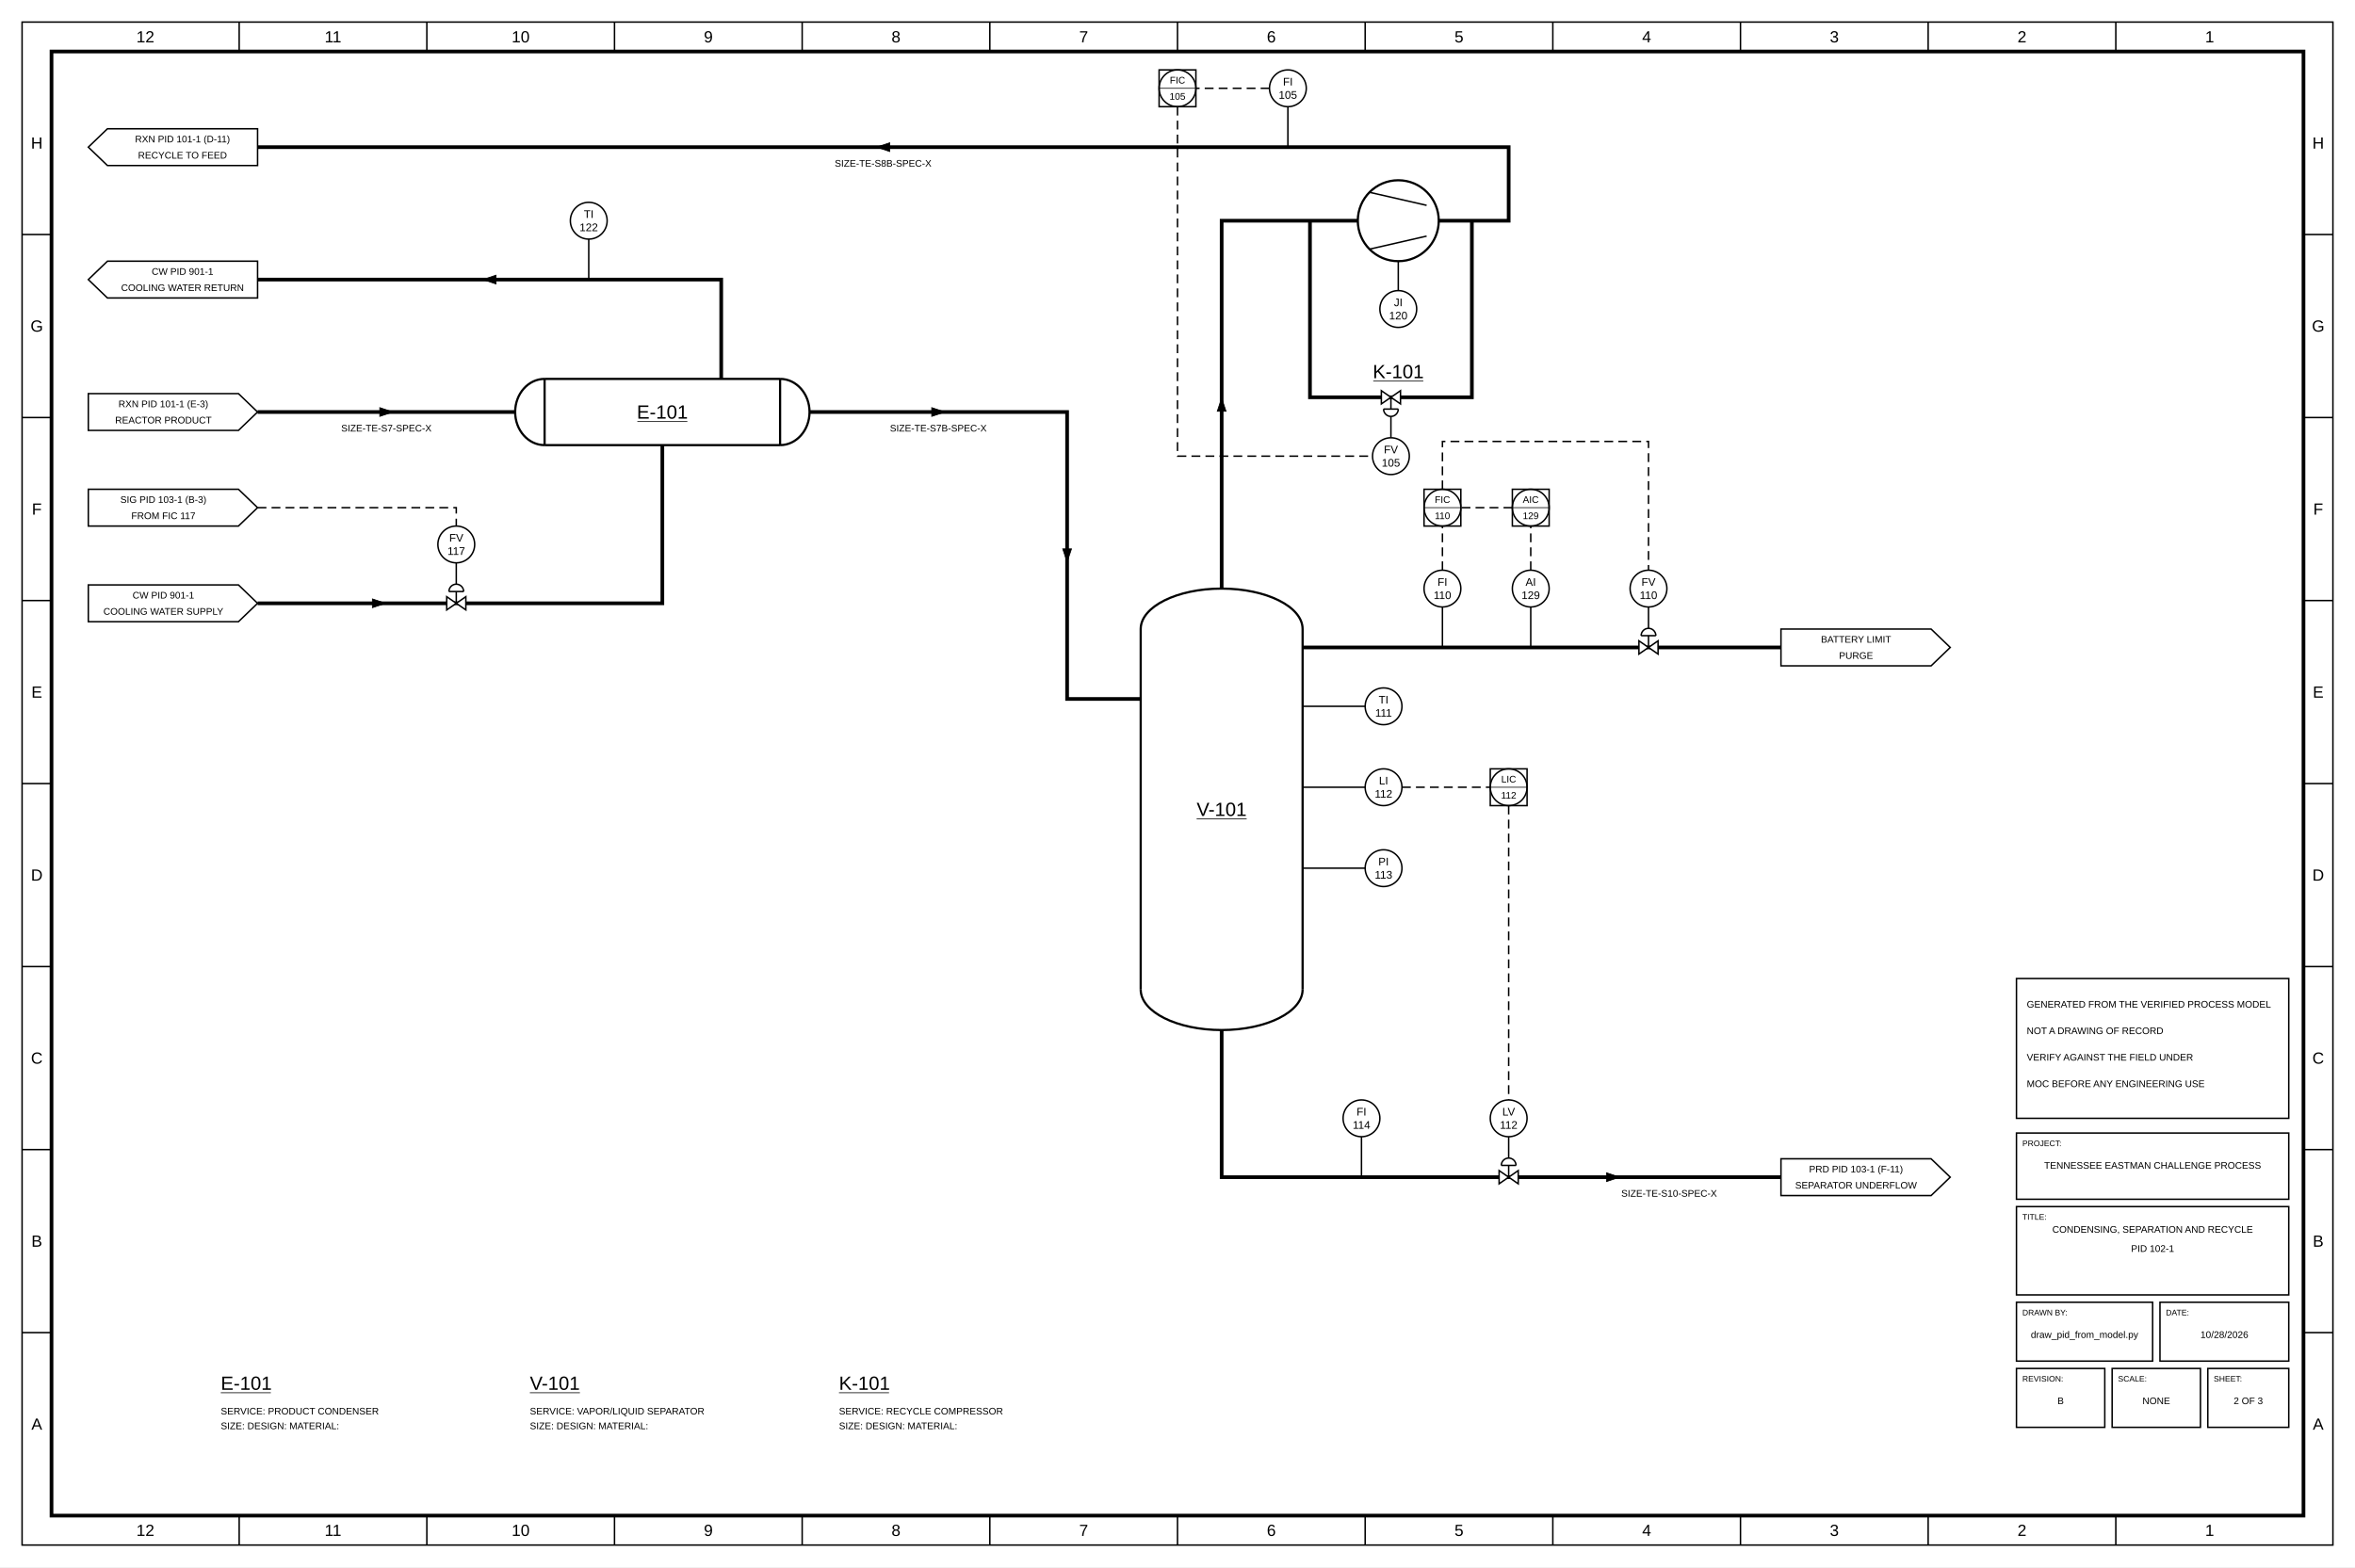
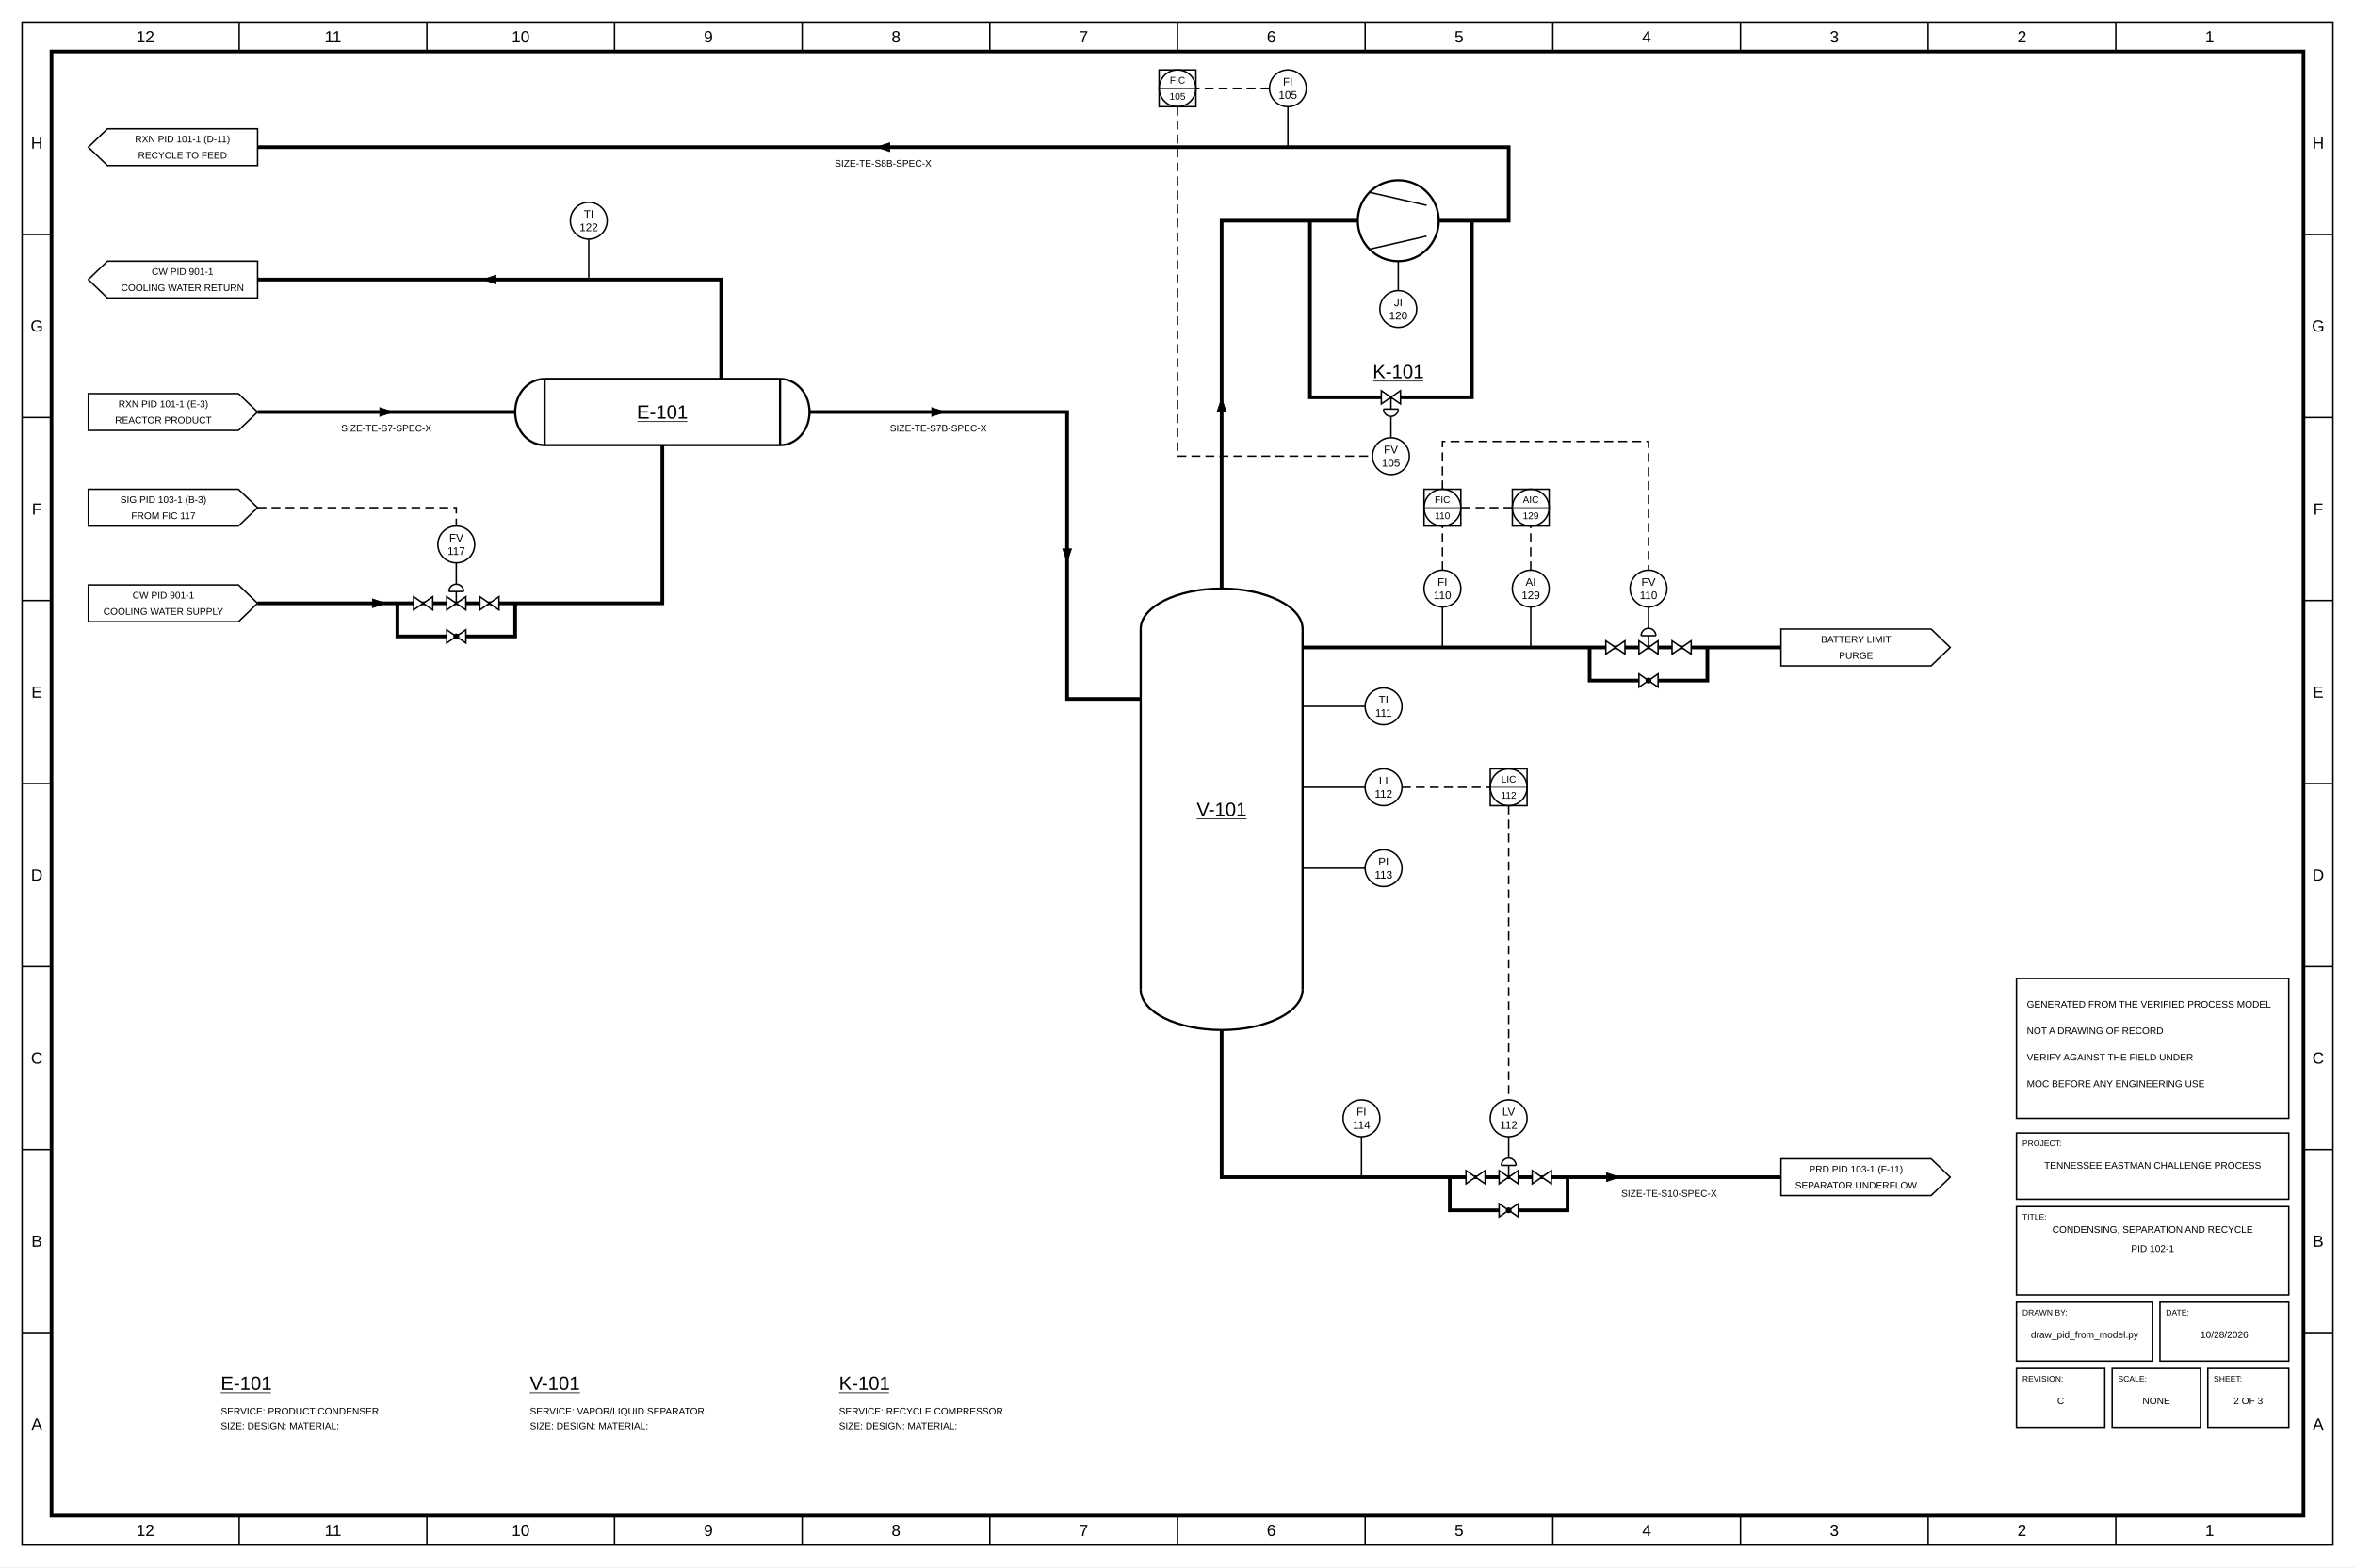
<svg xmlns="http://www.w3.org/2000/svg" width="3200" height="2130" viewBox="0 0 3200 2130">
  <rect width="100%" height="100%" fill="#fff" />
  <polygon points="30,30 3170,30 3170,2100 30,2100" fill="none" stroke="#000" stroke-width="2" />
  <polygon points="70,70 3130,70 3130,2060 70,2060" fill="none" stroke="#000" stroke-width="5" />
  <text x="197.5" y="50" font-family="Arial, Helvetica, sans-serif" font-size="22" text-anchor="middle" dominant-baseline="central">12</text>
  <text x="197.5" y="2080" font-family="Arial, Helvetica, sans-serif" font-size="22" text-anchor="middle" dominant-baseline="central">12</text>
  <polyline points="325,30 325,70" fill="none" stroke="#000" stroke-width="2" />
  <polyline points="325,2060 325,2100" fill="none" stroke="#000" stroke-width="2" />
  <text x="452.5" y="50" font-family="Arial, Helvetica, sans-serif" font-size="22" text-anchor="middle" dominant-baseline="central">11</text>
  <text x="452.5" y="2080" font-family="Arial, Helvetica, sans-serif" font-size="22" text-anchor="middle" dominant-baseline="central">11</text>
  <polyline points="580,30 580,70" fill="none" stroke="#000" stroke-width="2" />
  <polyline points="580,2060 580,2100" fill="none" stroke="#000" stroke-width="2" />
  <text x="707.5" y="50" font-family="Arial, Helvetica, sans-serif" font-size="22" text-anchor="middle" dominant-baseline="central">10</text>
  <text x="707.5" y="2080" font-family="Arial, Helvetica, sans-serif" font-size="22" text-anchor="middle" dominant-baseline="central">10</text>
  <polyline points="835,30 835,70" fill="none" stroke="#000" stroke-width="2" />
  <polyline points="835,2060 835,2100" fill="none" stroke="#000" stroke-width="2" />
  <text x="962.5" y="50" font-family="Arial, Helvetica, sans-serif" font-size="22" text-anchor="middle" dominant-baseline="central">9</text>
  <text x="962.5" y="2080" font-family="Arial, Helvetica, sans-serif" font-size="22" text-anchor="middle" dominant-baseline="central">9</text>
  <polyline points="1090,30 1090,70" fill="none" stroke="#000" stroke-width="2" />
  <polyline points="1090,2060 1090,2100" fill="none" stroke="#000" stroke-width="2" />
  <text x="1217.5" y="50" font-family="Arial, Helvetica, sans-serif" font-size="22" text-anchor="middle" dominant-baseline="central">8</text>
  <text x="1217.5" y="2080" font-family="Arial, Helvetica, sans-serif" font-size="22" text-anchor="middle" dominant-baseline="central">8</text>
  <polyline points="1345,30 1345,70" fill="none" stroke="#000" stroke-width="2" />
  <polyline points="1345,2060 1345,2100" fill="none" stroke="#000" stroke-width="2" />
  <text x="1472.5" y="50" font-family="Arial, Helvetica, sans-serif" font-size="22" text-anchor="middle" dominant-baseline="central">7</text>
  <text x="1472.5" y="2080" font-family="Arial, Helvetica, sans-serif" font-size="22" text-anchor="middle" dominant-baseline="central">7</text>
  <polyline points="1600,30 1600,70" fill="none" stroke="#000" stroke-width="2" />
  <polyline points="1600,2060 1600,2100" fill="none" stroke="#000" stroke-width="2" />
  <text x="1727.5" y="50" font-family="Arial, Helvetica, sans-serif" font-size="22" text-anchor="middle" dominant-baseline="central">6</text>
  <text x="1727.5" y="2080" font-family="Arial, Helvetica, sans-serif" font-size="22" text-anchor="middle" dominant-baseline="central">6</text>
  <polyline points="1855,30 1855,70" fill="none" stroke="#000" stroke-width="2" />
  <polyline points="1855,2060 1855,2100" fill="none" stroke="#000" stroke-width="2" />
  <text x="1982.5" y="50" font-family="Arial, Helvetica, sans-serif" font-size="22" text-anchor="middle" dominant-baseline="central">5</text>
  <text x="1982.5" y="2080" font-family="Arial, Helvetica, sans-serif" font-size="22" text-anchor="middle" dominant-baseline="central">5</text>
  <polyline points="2110,30 2110,70" fill="none" stroke="#000" stroke-width="2" />
  <polyline points="2110,2060 2110,2100" fill="none" stroke="#000" stroke-width="2" />
  <text x="2237.5" y="50" font-family="Arial, Helvetica, sans-serif" font-size="22" text-anchor="middle" dominant-baseline="central">4</text>
  <text x="2237.5" y="2080" font-family="Arial, Helvetica, sans-serif" font-size="22" text-anchor="middle" dominant-baseline="central">4</text>
  <polyline points="2365,30 2365,70" fill="none" stroke="#000" stroke-width="2" />
  <polyline points="2365,2060 2365,2100" fill="none" stroke="#000" stroke-width="2" />
  <text x="2492.5" y="50" font-family="Arial, Helvetica, sans-serif" font-size="22" text-anchor="middle" dominant-baseline="central">3</text>
  <text x="2492.5" y="2080" font-family="Arial, Helvetica, sans-serif" font-size="22" text-anchor="middle" dominant-baseline="central">3</text>
  <polyline points="2620,30 2620,70" fill="none" stroke="#000" stroke-width="2" />
  <polyline points="2620,2060 2620,2100" fill="none" stroke="#000" stroke-width="2" />
  <text x="2747.5" y="50" font-family="Arial, Helvetica, sans-serif" font-size="22" text-anchor="middle" dominant-baseline="central">2</text>
  <text x="2747.5" y="2080" font-family="Arial, Helvetica, sans-serif" font-size="22" text-anchor="middle" dominant-baseline="central">2</text>
  <polyline points="2875,30 2875,70" fill="none" stroke="#000" stroke-width="2" />
  <polyline points="2875,2060 2875,2100" fill="none" stroke="#000" stroke-width="2" />
  <text x="3002.5" y="50" font-family="Arial, Helvetica, sans-serif" font-size="22" text-anchor="middle" dominant-baseline="central">1</text>
  <text x="3002.5" y="2080" font-family="Arial, Helvetica, sans-serif" font-size="22" text-anchor="middle" dominant-baseline="central">1</text>
  <text x="50" y="194.375" font-family="Arial, Helvetica, sans-serif" font-size="22" text-anchor="middle" dominant-baseline="central">H</text>
  <text x="3150" y="194.375" font-family="Arial, Helvetica, sans-serif" font-size="22" text-anchor="middle" dominant-baseline="central">H</text>
  <polyline points="30,318.75 70,318.75" fill="none" stroke="#000" stroke-width="2" />
  <polyline points="3130,318.75 3170,318.75" fill="none" stroke="#000" stroke-width="2" />
  <text x="50" y="443.125" font-family="Arial, Helvetica, sans-serif" font-size="22" text-anchor="middle" dominant-baseline="central">G</text>
  <text x="3150" y="443.125" font-family="Arial, Helvetica, sans-serif" font-size="22" text-anchor="middle" dominant-baseline="central">G</text>
  <polyline points="30,567.5 70,567.5" fill="none" stroke="#000" stroke-width="2" />
  <polyline points="3130,567.5 3170,567.5" fill="none" stroke="#000" stroke-width="2" />
  <text x="50" y="691.875" font-family="Arial, Helvetica, sans-serif" font-size="22" text-anchor="middle" dominant-baseline="central">F</text>
  <text x="3150" y="691.875" font-family="Arial, Helvetica, sans-serif" font-size="22" text-anchor="middle" dominant-baseline="central">F</text>
  <polyline points="30,816.25 70,816.25" fill="none" stroke="#000" stroke-width="2" />
  <polyline points="3130,816.25 3170,816.25" fill="none" stroke="#000" stroke-width="2" />
  <text x="50" y="940.625" font-family="Arial, Helvetica, sans-serif" font-size="22" text-anchor="middle" dominant-baseline="central">E</text>
  <text x="3150" y="940.625" font-family="Arial, Helvetica, sans-serif" font-size="22" text-anchor="middle" dominant-baseline="central">E</text>
  <polyline points="30,1065 70,1065" fill="none" stroke="#000" stroke-width="2" />
  <polyline points="3130,1065 3170,1065" fill="none" stroke="#000" stroke-width="2" />
  <text x="50" y="1189.38" font-family="Arial, Helvetica, sans-serif" font-size="22" text-anchor="middle" dominant-baseline="central">D</text>
  <text x="3150" y="1189.38" font-family="Arial, Helvetica, sans-serif" font-size="22" text-anchor="middle" dominant-baseline="central">D</text>
  <polyline points="30,1313.75 70,1313.75" fill="none" stroke="#000" stroke-width="2" />
  <polyline points="3130,1313.75 3170,1313.75" fill="none" stroke="#000" stroke-width="2" />
  <text x="50" y="1438.12" font-family="Arial, Helvetica, sans-serif" font-size="22" text-anchor="middle" dominant-baseline="central">C</text>
  <text x="3150" y="1438.12" font-family="Arial, Helvetica, sans-serif" font-size="22" text-anchor="middle" dominant-baseline="central">C</text>
  <polyline points="30,1562.5 70,1562.5" fill="none" stroke="#000" stroke-width="2" />
  <polyline points="3130,1562.5 3170,1562.5" fill="none" stroke="#000" stroke-width="2" />
  <text x="50" y="1686.88" font-family="Arial, Helvetica, sans-serif" font-size="22" text-anchor="middle" dominant-baseline="central">B</text>
  <text x="3150" y="1686.88" font-family="Arial, Helvetica, sans-serif" font-size="22" text-anchor="middle" dominant-baseline="central">B</text>
  <polyline points="30,1811.25 70,1811.25" fill="none" stroke="#000" stroke-width="2" />
  <polyline points="3130,1811.25 3170,1811.25" fill="none" stroke="#000" stroke-width="2" />
  <text x="50" y="1935.62" font-family="Arial, Helvetica, sans-serif" font-size="22" text-anchor="middle" dominant-baseline="central">A</text>
  <text x="3150" y="1935.62" font-family="Arial, Helvetica, sans-serif" font-size="22" text-anchor="middle" dominant-baseline="central">A</text>
  <polyline points="350,560 700,560" fill="none" stroke="#000" stroke-width="5" />
  <polyline points="1100,560 1450,560 1450,950 1550,950" fill="none" stroke="#000" stroke-width="5" />
  <polyline points="1660,800 1660,300 1845,300" fill="none" stroke="#000" stroke-width="5" />
  <polyline points="1955,300 2050,300 2050,200 350,200" fill="none" stroke="#000" stroke-width="5" />
  <polyline points="1770,880 2420,880" fill="none" stroke="#000" stroke-width="5" />
  <polyline points="2000,300 2000,540 1780,540 1780,300" fill="none" stroke="#000" stroke-width="5" />
  <polyline points="1660,1400 1660,1600 2420,1600" fill="none" stroke="#000" stroke-width="5" />
  <polyline points="350,820 900,820 900,605" fill="none" stroke="#000" stroke-width="5" />
  <polyline points="980,515 980,380 350,380" fill="none" stroke="#000" stroke-width="5" />
  <polyline points="740,515 1060,515" fill="none" stroke="#000" stroke-width="3" />
  <polyline points="740,605 1060,605" fill="none" stroke="#000" stroke-width="3" />
  <polyline points="740,515 740,605" fill="none" stroke="#000" stroke-width="3" />
  <polyline points="1060,515 1060,605" fill="none" stroke="#000" stroke-width="3" />
  <path d="M740.0 605.0 A40 45 0 0 1 740.0 515.0" fill="none" stroke="#000" stroke-width="3" />
  <path d="M1060.0 515.0 A40 45 0 0 1 1060.0 605.0" fill="none" stroke="#000" stroke-width="3" />
  <text x="900" y="560" font-family="Arial, Helvetica, sans-serif" font-size="26" text-anchor="middle" dominant-baseline="central">E-101</text>
  <polyline points="866,573 934,573" fill="none" stroke="#000" stroke-width="1" />
  <polyline points="1550,855 1550,1345" fill="none" stroke="#000" stroke-width="3" />
  <polyline points="1770,855 1770,1345" fill="none" stroke="#000" stroke-width="3" />
  <path d="M1550.0 855.0 A110 55 0 0 1 1770.0 855.0" fill="none" stroke="#000" stroke-width="3" />
  <path d="M1770.0 1345.0 A110 55 0 0 1 1550.0 1345.0" fill="none" stroke="#000" stroke-width="3" />
  <rect x="1622" y="1089" width="76" height="24" fill="#fff" />
  <text x="1660" y="1100" font-family="Arial, Helvetica, sans-serif" font-size="26" text-anchor="middle" dominant-baseline="central">V-101</text>
  <polyline points="1626,1113 1694,1113" fill="none" stroke="#000" stroke-width="1" />
  <circle cx="1900" cy="300" r="55" fill="#fff" stroke="#000" stroke-width="3" />
  <polyline points="1861.5,261.5 1938.5,279.1" fill="none" stroke="#000" stroke-width="2" />
  <polyline points="1861.5,338.5 1938.5,320.9" fill="none" stroke="#000" stroke-width="2" />
  <text x="1900" y="505" font-family="Arial, Helvetica, sans-serif" font-size="26" text-anchor="middle" dominant-baseline="central">K-101</text>
  <polyline points="1866,518 1934,518" fill="none" stroke="#000" stroke-width="1" />
  <polygon points="120,535 324,535 350,560 324,585 120,585" fill="#fff" stroke="#000" stroke-width="2" />
  <text x="222" y="549" font-family="Arial, Helvetica, sans-serif" font-size="13" text-anchor="middle" dominant-baseline="central">RXN PID 101-1 (E-3)</text>
  <text x="222" y="571" font-family="Arial, Helvetica, sans-serif" font-size="13" text-anchor="middle" dominant-baseline="central">REACTOR PRODUCT</text>
  <polygon points="146,175 350,175 350,225 146,225 120,200" fill="#fff" stroke="#000" stroke-width="2" />
  <text x="248" y="189" font-family="Arial, Helvetica, sans-serif" font-size="13" text-anchor="middle" dominant-baseline="central">RXN PID 101-1 (D-11)</text>
  <text x="248" y="211" font-family="Arial, Helvetica, sans-serif" font-size="13" text-anchor="middle" dominant-baseline="central">RECYCLE TO FEED</text>
  <polygon points="2420,855 2624,855 2650,880 2624,905 2420,905" fill="#fff" stroke="#000" stroke-width="2" />
  <text x="2522" y="869" font-family="Arial, Helvetica, sans-serif" font-size="13" text-anchor="middle" dominant-baseline="central">BATTERY LIMIT</text>
  <text x="2522" y="891" font-family="Arial, Helvetica, sans-serif" font-size="13" text-anchor="middle" dominant-baseline="central">PURGE</text>
  <polygon points="2420,1575 2624,1575 2650,1600 2624,1625 2420,1625" fill="#fff" stroke="#000" stroke-width="2" />
  <text x="2522" y="1589" font-family="Arial, Helvetica, sans-serif" font-size="13" text-anchor="middle" dominant-baseline="central">PRD PID 103-1 (F-11)</text>
  <text x="2522" y="1611" font-family="Arial, Helvetica, sans-serif" font-size="13" text-anchor="middle" dominant-baseline="central">SEPARATOR UNDERFLOW</text>
  <polygon points="120,795 324,795 350,820 324,845 120,845" fill="#fff" stroke="#000" stroke-width="2" />
  <text x="222" y="809" font-family="Arial, Helvetica, sans-serif" font-size="13" text-anchor="middle" dominant-baseline="central">CW PID 901-1</text>
  <text x="222" y="831" font-family="Arial, Helvetica, sans-serif" font-size="13" text-anchor="middle" dominant-baseline="central">COOLING WATER SUPPLY</text>
  <polygon points="146,355 350,355 350,405 146,405 120,380" fill="#fff" stroke="#000" stroke-width="2" />
  <text x="248" y="369" font-family="Arial, Helvetica, sans-serif" font-size="13" text-anchor="middle" dominant-baseline="central">CW PID 901-1</text>
  <text x="248" y="391" font-family="Arial, Helvetica, sans-serif" font-size="13" text-anchor="middle" dominant-baseline="central">COOLING WATER RETURN</text>
  <polygon points="534,560 516,566 516,554" fill="#000" stroke="#000" stroke-width="1" />
  <text x="525" y="582" font-family="Arial, Helvetica, sans-serif" font-size="13" text-anchor="middle" dominant-baseline="central">SIZE-TE-S7-SPEC-X</text>
  <polygon points="1284,560 1266,566 1266,554" fill="#000" stroke="#000" stroke-width="1" />
  <polygon points="1450,764 1444,746 1456,746" fill="#000" stroke="#000" stroke-width="1" />
  <text x="1275" y="582" font-family="Arial, Helvetica, sans-serif" font-size="13" text-anchor="middle" dominant-baseline="central">SIZE-TE-S7B-SPEC-X</text>
  <polygon points="1660,541 1666,559 1654,559" fill="#000" stroke="#000" stroke-width="1" />
  <polyline points="1750,200 1750,145" fill="none" stroke="#000" stroke-width="2" />
  <circle cx="1750" cy="120" r="25" fill="#fff" stroke="#000" stroke-width="2" />
  <text x="1750" y="111" font-family="Arial, Helvetica, sans-serif" font-size="15" text-anchor="middle" dominant-baseline="central">FI</text>
  <text x="1750" y="129" font-family="Arial, Helvetica, sans-serif" font-size="15" text-anchor="middle" dominant-baseline="central">105</text>
  <polygon points="1191,200 1209,194 1209,206" fill="#000" stroke="#000" stroke-width="1" />
  <text x="1200" y="222" font-family="Arial, Helvetica, sans-serif" font-size="13" text-anchor="middle" dominant-baseline="central">SIZE-TE-S8B-SPEC-X</text>
  <polyline points="1960,880 1960,825" fill="none" stroke="#000" stroke-width="2" />
  <circle cx="1960" cy="800" r="25" fill="#fff" stroke="#000" stroke-width="2" />
  <text x="1960" y="791" font-family="Arial, Helvetica, sans-serif" font-size="15" text-anchor="middle" dominant-baseline="central">FI</text>
  <text x="1960" y="809" font-family="Arial, Helvetica, sans-serif" font-size="15" text-anchor="middle" dominant-baseline="central">110</text>
  <polyline points="2080,880 2080,825" fill="none" stroke="#000" stroke-width="2" />
  <circle cx="2080" cy="800" r="25" fill="#fff" stroke="#000" stroke-width="2" />
  <text x="2080" y="791" font-family="Arial, Helvetica, sans-serif" font-size="15" text-anchor="middle" dominant-baseline="central">AI</text>
  <text x="2080" y="809" font-family="Arial, Helvetica, sans-serif" font-size="15" text-anchor="middle" dominant-baseline="central">129</text>
  <polygon points="2227,871 2240,880 2227,889" fill="#fff" stroke="#000" stroke-width="2" />
  <polygon points="2253,871 2240,880 2253,889" fill="#fff" stroke="#000" stroke-width="2" />
  <polyline points="2240,880 2240,864" fill="none" stroke="#000" stroke-width="2" />
  <path d="M2230.0 864.0 A10 10 0 0 1 2250.0 864.0" fill="none" stroke="#000" stroke-width="2" />
  <polyline points="2230,864 2250,864" fill="none" stroke="#000" stroke-width="2" />
  <polyline points="2240,854 2240,825" fill="none" stroke="#000" stroke-width="2" />
  <circle cx="2240" cy="800" r="25" fill="#fff" stroke="#000" stroke-width="2" />
  <text x="2240" y="791" font-family="Arial, Helvetica, sans-serif" font-size="15" text-anchor="middle" dominant-baseline="central">FV</text>
  <text x="2240" y="809" font-family="Arial, Helvetica, sans-serif" font-size="15" text-anchor="middle" dominant-baseline="central">110</text>
+   <polygon points="2182,871 2195,880 2182,889" fill="#fff" stroke="#000" stroke-width="2" />
+   <polygon points="2208,871 2195,880 2208,889" fill="#fff" stroke="#000" stroke-width="2" />
+   <polygon points="2272,871 2285,880 2272,889" fill="#fff" stroke="#000" stroke-width="2" />
+   <polygon points="2298,871 2285,880 2298,889" fill="#fff" stroke="#000" stroke-width="2" />
+   <polyline points="2160,880 2160,925 2320,925 2320,880" fill="none" stroke="#000" stroke-width="5" />
+   <polygon points="2227,916 2240,925 2227,934" fill="#fff" stroke="#000" stroke-width="2" />
+   <polygon points="2253,916 2240,925 2253,934" fill="#fff" stroke="#000" stroke-width="2" />
+   <circle cx="2240" cy="925" r="4" fill="#000" />
  <polygon points="1877,531 1890,540 1877,549" fill="#fff" stroke="#000" stroke-width="2" />
  <polygon points="1903,531 1890,540 1903,549" fill="#fff" stroke="#000" stroke-width="2" />
  <polyline points="1890,540 1890,556" fill="none" stroke="#000" stroke-width="2" />
  <path d="M1900.0 556.0 A10 10 0 0 1 1880.0 556.0" fill="none" stroke="#000" stroke-width="2" />
  <polyline points="1880,556 1900,556" fill="none" stroke="#000" stroke-width="2" />
  <polyline points="1890,566 1890,595" fill="none" stroke="#000" stroke-width="2" />
  <circle cx="1890" cy="620" r="25" fill="#fff" stroke="#000" stroke-width="2" />
  <text x="1890" y="611" font-family="Arial, Helvetica, sans-serif" font-size="15" text-anchor="middle" dominant-baseline="central">FV</text>
  <text x="1890" y="629" font-family="Arial, Helvetica, sans-serif" font-size="15" text-anchor="middle" dominant-baseline="central">105</text>
  <polyline points="1850,1600 1850,1545" fill="none" stroke="#000" stroke-width="2" />
  <circle cx="1850" cy="1520" r="25" fill="#fff" stroke="#000" stroke-width="2" />
  <text x="1850" y="1511" font-family="Arial, Helvetica, sans-serif" font-size="15" text-anchor="middle" dominant-baseline="central">FI</text>
  <text x="1850" y="1529" font-family="Arial, Helvetica, sans-serif" font-size="15" text-anchor="middle" dominant-baseline="central">114</text>
  <polygon points="2037,1591 2050,1600 2037,1609" fill="#fff" stroke="#000" stroke-width="2" />
  <polygon points="2063,1591 2050,1600 2063,1609" fill="#fff" stroke="#000" stroke-width="2" />
  <polyline points="2050,1600 2050,1584" fill="none" stroke="#000" stroke-width="2" />
  <path d="M2040.0 1584.0 A10 10 0 0 1 2060.0 1584.0" fill="none" stroke="#000" stroke-width="2" />
  <polyline points="2040,1584 2060,1584" fill="none" stroke="#000" stroke-width="2" />
  <polyline points="2050,1574 2050,1545" fill="none" stroke="#000" stroke-width="2" />
  <circle cx="2050" cy="1520" r="25" fill="#fff" stroke="#000" stroke-width="2" />
  <text x="2050" y="1511" font-family="Arial, Helvetica, sans-serif" font-size="15" text-anchor="middle" dominant-baseline="central">LV</text>
  <text x="2050" y="1529" font-family="Arial, Helvetica, sans-serif" font-size="15" text-anchor="middle" dominant-baseline="central">112</text>
+   <polygon points="1992,1591 2005,1600 1992,1609" fill="#fff" stroke="#000" stroke-width="2" />
+   <polygon points="2018,1591 2005,1600 2018,1609" fill="#fff" stroke="#000" stroke-width="2" />
+   <polygon points="2082,1591 2095,1600 2082,1609" fill="#fff" stroke="#000" stroke-width="2" />
+   <polygon points="2108,1591 2095,1600 2108,1609" fill="#fff" stroke="#000" stroke-width="2" />
+   <polyline points="1970,1600 1970,1645 2130,1645 2130,1600" fill="none" stroke="#000" stroke-width="5" />
+   <polygon points="2037,1636 2050,1645 2037,1654" fill="#fff" stroke="#000" stroke-width="2" />
+   <polygon points="2063,1636 2050,1645 2063,1654" fill="#fff" stroke="#000" stroke-width="2" />
+   <circle cx="2050" cy="1645" r="4" fill="#000" />
  <polygon points="2201,1600 2183,1606 2183,1594" fill="#000" stroke="#000" stroke-width="1" />
  <text x="2268" y="1622" font-family="Arial, Helvetica, sans-serif" font-size="13" text-anchor="middle" dominant-baseline="central">SIZE-TE-S10-SPEC-X</text>
  <polygon points="607,811 620,820 607,829" fill="#fff" stroke="#000" stroke-width="2" />
  <polygon points="633,811 620,820 633,829" fill="#fff" stroke="#000" stroke-width="2" />
  <polyline points="620,820 620,804" fill="none" stroke="#000" stroke-width="2" />
  <path d="M610.0 804.0 A10 10 0 0 1 630.0 804.0" fill="none" stroke="#000" stroke-width="2" />
  <polyline points="610,804 630,804" fill="none" stroke="#000" stroke-width="2" />
  <polyline points="620,794 620,765" fill="none" stroke="#000" stroke-width="2" />
  <circle cx="620" cy="740" r="25" fill="#fff" stroke="#000" stroke-width="2" />
  <text x="620" y="731" font-family="Arial, Helvetica, sans-serif" font-size="15" text-anchor="middle" dominant-baseline="central">FV</text>
  <text x="620" y="749" font-family="Arial, Helvetica, sans-serif" font-size="15" text-anchor="middle" dominant-baseline="central">117</text>
+   <polygon points="562,811 575,820 562,829" fill="#fff" stroke="#000" stroke-width="2" />
+   <polygon points="588,811 575,820 588,829" fill="#fff" stroke="#000" stroke-width="2" />
+   <polygon points="652,811 665,820 652,829" fill="#fff" stroke="#000" stroke-width="2" />
+   <polygon points="678,811 665,820 678,829" fill="#fff" stroke="#000" stroke-width="2" />
+   <polyline points="540,820 540,865 700,865 700,820" fill="none" stroke="#000" stroke-width="5" />
+   <polygon points="607,856 620,865 607,874" fill="#fff" stroke="#000" stroke-width="2" />
+   <polygon points="633,856 620,865 633,874" fill="#fff" stroke="#000" stroke-width="2" />
+   <circle cx="620" cy="865" r="4" fill="#000" />
  <polygon points="524,820 506,826 506,814" fill="#000" stroke="#000" stroke-width="1" />
  <polyline points="800,380 800,325" fill="none" stroke="#000" stroke-width="2" />
  <circle cx="800" cy="300" r="25" fill="#fff" stroke="#000" stroke-width="2" />
  <text x="800" y="291" font-family="Arial, Helvetica, sans-serif" font-size="15" text-anchor="middle" dominant-baseline="central">TI</text>
  <text x="800" y="309" font-family="Arial, Helvetica, sans-serif" font-size="15" text-anchor="middle" dominant-baseline="central">122</text>
  <polygon points="656,380 674,374 674,386" fill="#000" stroke="#000" stroke-width="1" />
  <polyline points="1855,960 1770,960" fill="none" stroke="#000" stroke-width="2" />
  <circle cx="1880" cy="960" r="25" fill="#fff" stroke="#000" stroke-width="2" />
  <text x="1880" y="951" font-family="Arial, Helvetica, sans-serif" font-size="15" text-anchor="middle" dominant-baseline="central">TI</text>
  <text x="1880" y="969" font-family="Arial, Helvetica, sans-serif" font-size="15" text-anchor="middle" dominant-baseline="central">111</text>
  <polyline points="1855,1070 1770,1070" fill="none" stroke="#000" stroke-width="2" />
  <circle cx="1880" cy="1070" r="25" fill="#fff" stroke="#000" stroke-width="2" />
  <text x="1880" y="1061" font-family="Arial, Helvetica, sans-serif" font-size="15" text-anchor="middle" dominant-baseline="central">LI</text>
  <text x="1880" y="1079" font-family="Arial, Helvetica, sans-serif" font-size="15" text-anchor="middle" dominant-baseline="central">112</text>
  <polyline points="1855,1180 1770,1180" fill="none" stroke="#000" stroke-width="2" />
  <circle cx="1880" cy="1180" r="25" fill="#fff" stroke="#000" stroke-width="2" />
  <text x="1880" y="1171" font-family="Arial, Helvetica, sans-serif" font-size="15" text-anchor="middle" dominant-baseline="central">PI</text>
  <text x="1880" y="1189" font-family="Arial, Helvetica, sans-serif" font-size="15" text-anchor="middle" dominant-baseline="central">113</text>
  <polyline points="1900,395 1900,355" fill="none" stroke="#000" stroke-width="2" />
  <circle cx="1900" cy="420" r="25" fill="#fff" stroke="#000" stroke-width="2" />
  <text x="1900" y="411" font-family="Arial, Helvetica, sans-serif" font-size="15" text-anchor="middle" dominant-baseline="central">JI</text>
  <text x="1900" y="429" font-family="Arial, Helvetica, sans-serif" font-size="15" text-anchor="middle" dominant-baseline="central">120</text>
  <polygon points="1575,95 1625,95 1625,145 1575,145" fill="#fff" stroke="#000" stroke-width="2" />
  <circle cx="1600" cy="120" r="25" fill="none" stroke="#000" stroke-width="2" />
  <polyline points="1575,120 1625,120" fill="none" stroke="#000" stroke-width="1" />
  <text x="1600" y="109" font-family="Arial, Helvetica, sans-serif" font-size="13" text-anchor="middle" dominant-baseline="central">FIC</text>
  <text x="1600" y="131" font-family="Arial, Helvetica, sans-serif" font-size="13" text-anchor="middle" dominant-baseline="central">105</text>
  <polygon points="1935,665 1985,665 1985,715 1935,715" fill="#fff" stroke="#000" stroke-width="2" />
  <circle cx="1960" cy="690" r="25" fill="none" stroke="#000" stroke-width="2" />
  <polyline points="1935,690 1985,690" fill="none" stroke="#000" stroke-width="1" />
  <text x="1960" y="679" font-family="Arial, Helvetica, sans-serif" font-size="13" text-anchor="middle" dominant-baseline="central">FIC</text>
  <text x="1960" y="701" font-family="Arial, Helvetica, sans-serif" font-size="13" text-anchor="middle" dominant-baseline="central">110</text>
  <polygon points="2055,665 2105,665 2105,715 2055,715" fill="#fff" stroke="#000" stroke-width="2" />
  <circle cx="2080" cy="690" r="25" fill="none" stroke="#000" stroke-width="2" />
  <polyline points="2055,690 2105,690" fill="none" stroke="#000" stroke-width="1" />
  <text x="2080" y="679" font-family="Arial, Helvetica, sans-serif" font-size="13" text-anchor="middle" dominant-baseline="central">AIC</text>
  <text x="2080" y="701" font-family="Arial, Helvetica, sans-serif" font-size="13" text-anchor="middle" dominant-baseline="central">129</text>
  <polygon points="2025,1045 2075,1045 2075,1095 2025,1095" fill="#fff" stroke="#000" stroke-width="2" />
  <circle cx="2050" cy="1070" r="25" fill="none" stroke="#000" stroke-width="2" />
  <polyline points="2025,1070 2075,1070" fill="none" stroke="#000" stroke-width="1" />
  <text x="2050" y="1059" font-family="Arial, Helvetica, sans-serif" font-size="13" text-anchor="middle" dominant-baseline="central">LIC</text>
  <text x="2050" y="1081" font-family="Arial, Helvetica, sans-serif" font-size="13" text-anchor="middle" dominant-baseline="central">112</text>
  <polygon points="120,665 324,665 350,690 324,715 120,715" fill="#fff" stroke="#000" stroke-width="2" />
  <text x="222" y="679" font-family="Arial, Helvetica, sans-serif" font-size="13" text-anchor="middle" dominant-baseline="central">SIG PID 103-1 (B-3)</text>
  <text x="222" y="701" font-family="Arial, Helvetica, sans-serif" font-size="13" text-anchor="middle" dominant-baseline="central">FROM FIC 117</text>
  <polyline points="1725,120 1625,120" fill="none" stroke="#000" stroke-width="2" stroke-dasharray="12 7" />
  <polyline points="1600,145 1600,620 1865,620" fill="none" stroke="#000" stroke-width="2" stroke-dasharray="12 7" />
  <polyline points="1960,775 1960,715" fill="none" stroke="#000" stroke-width="2" stroke-dasharray="12 7" />
  <polyline points="1960,665 1960,600 2240,600 2240,775" fill="none" stroke="#000" stroke-width="2" stroke-dasharray="12 7" />
  <polyline points="2080,775 2080,715" fill="none" stroke="#000" stroke-width="2" stroke-dasharray="12 7" />
  <polyline points="2055,690 1985,690" fill="none" stroke="#000" stroke-width="2" stroke-dasharray="12 7" />
  <polyline points="1905,1070 2025,1070" fill="none" stroke="#000" stroke-width="2" stroke-dasharray="12 7" />
  <polyline points="2050,1095 2050,1495" fill="none" stroke="#000" stroke-width="2" stroke-dasharray="12 7" />
  <polyline points="350,690 620,690 620,715" fill="none" stroke="#000" stroke-width="2" stroke-dasharray="12 7" />
  <text x="300" y="1880" font-family="Arial, Helvetica, sans-serif" font-size="26" text-anchor="start" dominant-baseline="central">E-101</text>
  <polyline points="300,1893 368,1893" fill="none" stroke="#000" stroke-width="1" />
  <text x="300" y="1918" font-family="Arial, Helvetica, sans-serif" font-size="13" text-anchor="start" dominant-baseline="central">SERVICE:  PRODUCT CONDENSER</text>
  <text x="300" y="1938" font-family="Arial, Helvetica, sans-serif" font-size="13" text-anchor="start" dominant-baseline="central">SIZE:   DESIGN:   MATERIAL:</text>
  <text x="720" y="1880" font-family="Arial, Helvetica, sans-serif" font-size="26" text-anchor="start" dominant-baseline="central">V-101</text>
  <polyline points="720,1893 788,1893" fill="none" stroke="#000" stroke-width="1" />
  <text x="720" y="1918" font-family="Arial, Helvetica, sans-serif" font-size="13" text-anchor="start" dominant-baseline="central">SERVICE:  VAPOR/LIQUID SEPARATOR</text>
  <text x="720" y="1938" font-family="Arial, Helvetica, sans-serif" font-size="13" text-anchor="start" dominant-baseline="central">SIZE:   DESIGN:   MATERIAL:</text>
  <text x="1140" y="1880" font-family="Arial, Helvetica, sans-serif" font-size="26" text-anchor="start" dominant-baseline="central">K-101</text>
  <polyline points="1140,1893 1208,1893" fill="none" stroke="#000" stroke-width="1" />
  <text x="1140" y="1918" font-family="Arial, Helvetica, sans-serif" font-size="13" text-anchor="start" dominant-baseline="central">SERVICE:  RECYCLE COMPRESSOR</text>
  <text x="1140" y="1938" font-family="Arial, Helvetica, sans-serif" font-size="13" text-anchor="start" dominant-baseline="central">SIZE:   DESIGN:   MATERIAL:</text>
  <polygon points="2740,1330 3110,1330 3110,1520 2740,1520" fill="none" stroke="#000" stroke-width="2" />
  <text x="2754" y="1365" font-family="Arial, Helvetica, sans-serif" font-size="13" text-anchor="start" dominant-baseline="central">GENERATED FROM THE VERIFIED PROCESS MODEL</text>
  <text x="2754" y="1401" font-family="Arial, Helvetica, sans-serif" font-size="13" text-anchor="start" dominant-baseline="central">NOT A DRAWING OF RECORD</text>
  <text x="2754" y="1437" font-family="Arial, Helvetica, sans-serif" font-size="13" text-anchor="start" dominant-baseline="central">VERIFY AGAINST THE FIELD UNDER</text>
  <text x="2754" y="1473" font-family="Arial, Helvetica, sans-serif" font-size="13" text-anchor="start" dominant-baseline="central">MOC BEFORE ANY ENGINEERING USE</text>
  <polygon points="2740,1540 3110,1540 3110,1630 2740,1630" fill="none" stroke="#000" stroke-width="2" />
  <text x="2748" y="1554" font-family="Arial, Helvetica, sans-serif" font-size="11" text-anchor="start" dominant-baseline="central">PROJECT:</text>
  <text x="2925" y="1584" font-family="Arial, Helvetica, sans-serif" font-size="13" text-anchor="middle" dominant-baseline="central">TENNESSEE EASTMAN CHALLENGE PROCESS</text>
  <polygon points="2740,1640 3110,1640 3110,1760 2740,1760" fill="none" stroke="#000" stroke-width="2" />
  <text x="2748" y="1654" font-family="Arial, Helvetica, sans-serif" font-size="11" text-anchor="start" dominant-baseline="central">TITLE:</text>
  <text x="2925" y="1671" font-family="Arial, Helvetica, sans-serif" font-size="13" text-anchor="middle" dominant-baseline="central">CONDENSING, SEPARATION AND RECYCLE</text>
  <text x="2925" y="1697" font-family="Arial, Helvetica, sans-serif" font-size="13" text-anchor="middle" dominant-baseline="central">PID 102-1</text>
  <polygon points="2740,1770 2925,1770 2925,1850 2740,1850" fill="none" stroke="#000" stroke-width="2" />
  <text x="2748" y="1784" font-family="Arial, Helvetica, sans-serif" font-size="11" text-anchor="start" dominant-baseline="central">DRAWN BY:</text>
  <text x="2832.5" y="1814" font-family="Arial, Helvetica, sans-serif" font-size="13" text-anchor="middle" dominant-baseline="central">draw_pid_from_model.py</text>
  <polygon points="2935,1770 3110,1770 3110,1850 2935,1850" fill="none" stroke="#000" stroke-width="2" />
  <text x="2943" y="1784" font-family="Arial, Helvetica, sans-serif" font-size="11" text-anchor="start" dominant-baseline="central">DATE:</text>
  <text x="3022.5" y="1814" font-family="Arial, Helvetica, sans-serif" font-size="13" text-anchor="middle" dominant-baseline="central">10/28/2026</text>
  <polygon points="2740,1860 2860,1860 2860,1940 2740,1940" fill="none" stroke="#000" stroke-width="2" />
  <text x="2748" y="1874" font-family="Arial, Helvetica, sans-serif" font-size="11" text-anchor="start" dominant-baseline="central">REVISION:</text>
-   <text x="2800" y="1904" font-family="Arial, Helvetica, sans-serif" font-size="13" text-anchor="middle" dominant-baseline="central">B</text>
+   <text x="2800" y="1904" font-family="Arial, Helvetica, sans-serif" font-size="13" text-anchor="middle" dominant-baseline="central">C</text>
  <polygon points="2870,1860 2990,1860 2990,1940 2870,1940" fill="none" stroke="#000" stroke-width="2" />
  <text x="2878" y="1874" font-family="Arial, Helvetica, sans-serif" font-size="11" text-anchor="start" dominant-baseline="central">SCALE:</text>
  <text x="2930" y="1904" font-family="Arial, Helvetica, sans-serif" font-size="13" text-anchor="middle" dominant-baseline="central">NONE</text>
  <polygon points="3000,1860 3110,1860 3110,1940 3000,1940" fill="none" stroke="#000" stroke-width="2" />
  <text x="3008" y="1874" font-family="Arial, Helvetica, sans-serif" font-size="11" text-anchor="start" dominant-baseline="central">SHEET:</text>
  <text x="3055" y="1904" font-family="Arial, Helvetica, sans-serif" font-size="13" text-anchor="middle" dominant-baseline="central">2 OF 3</text>
</svg>
